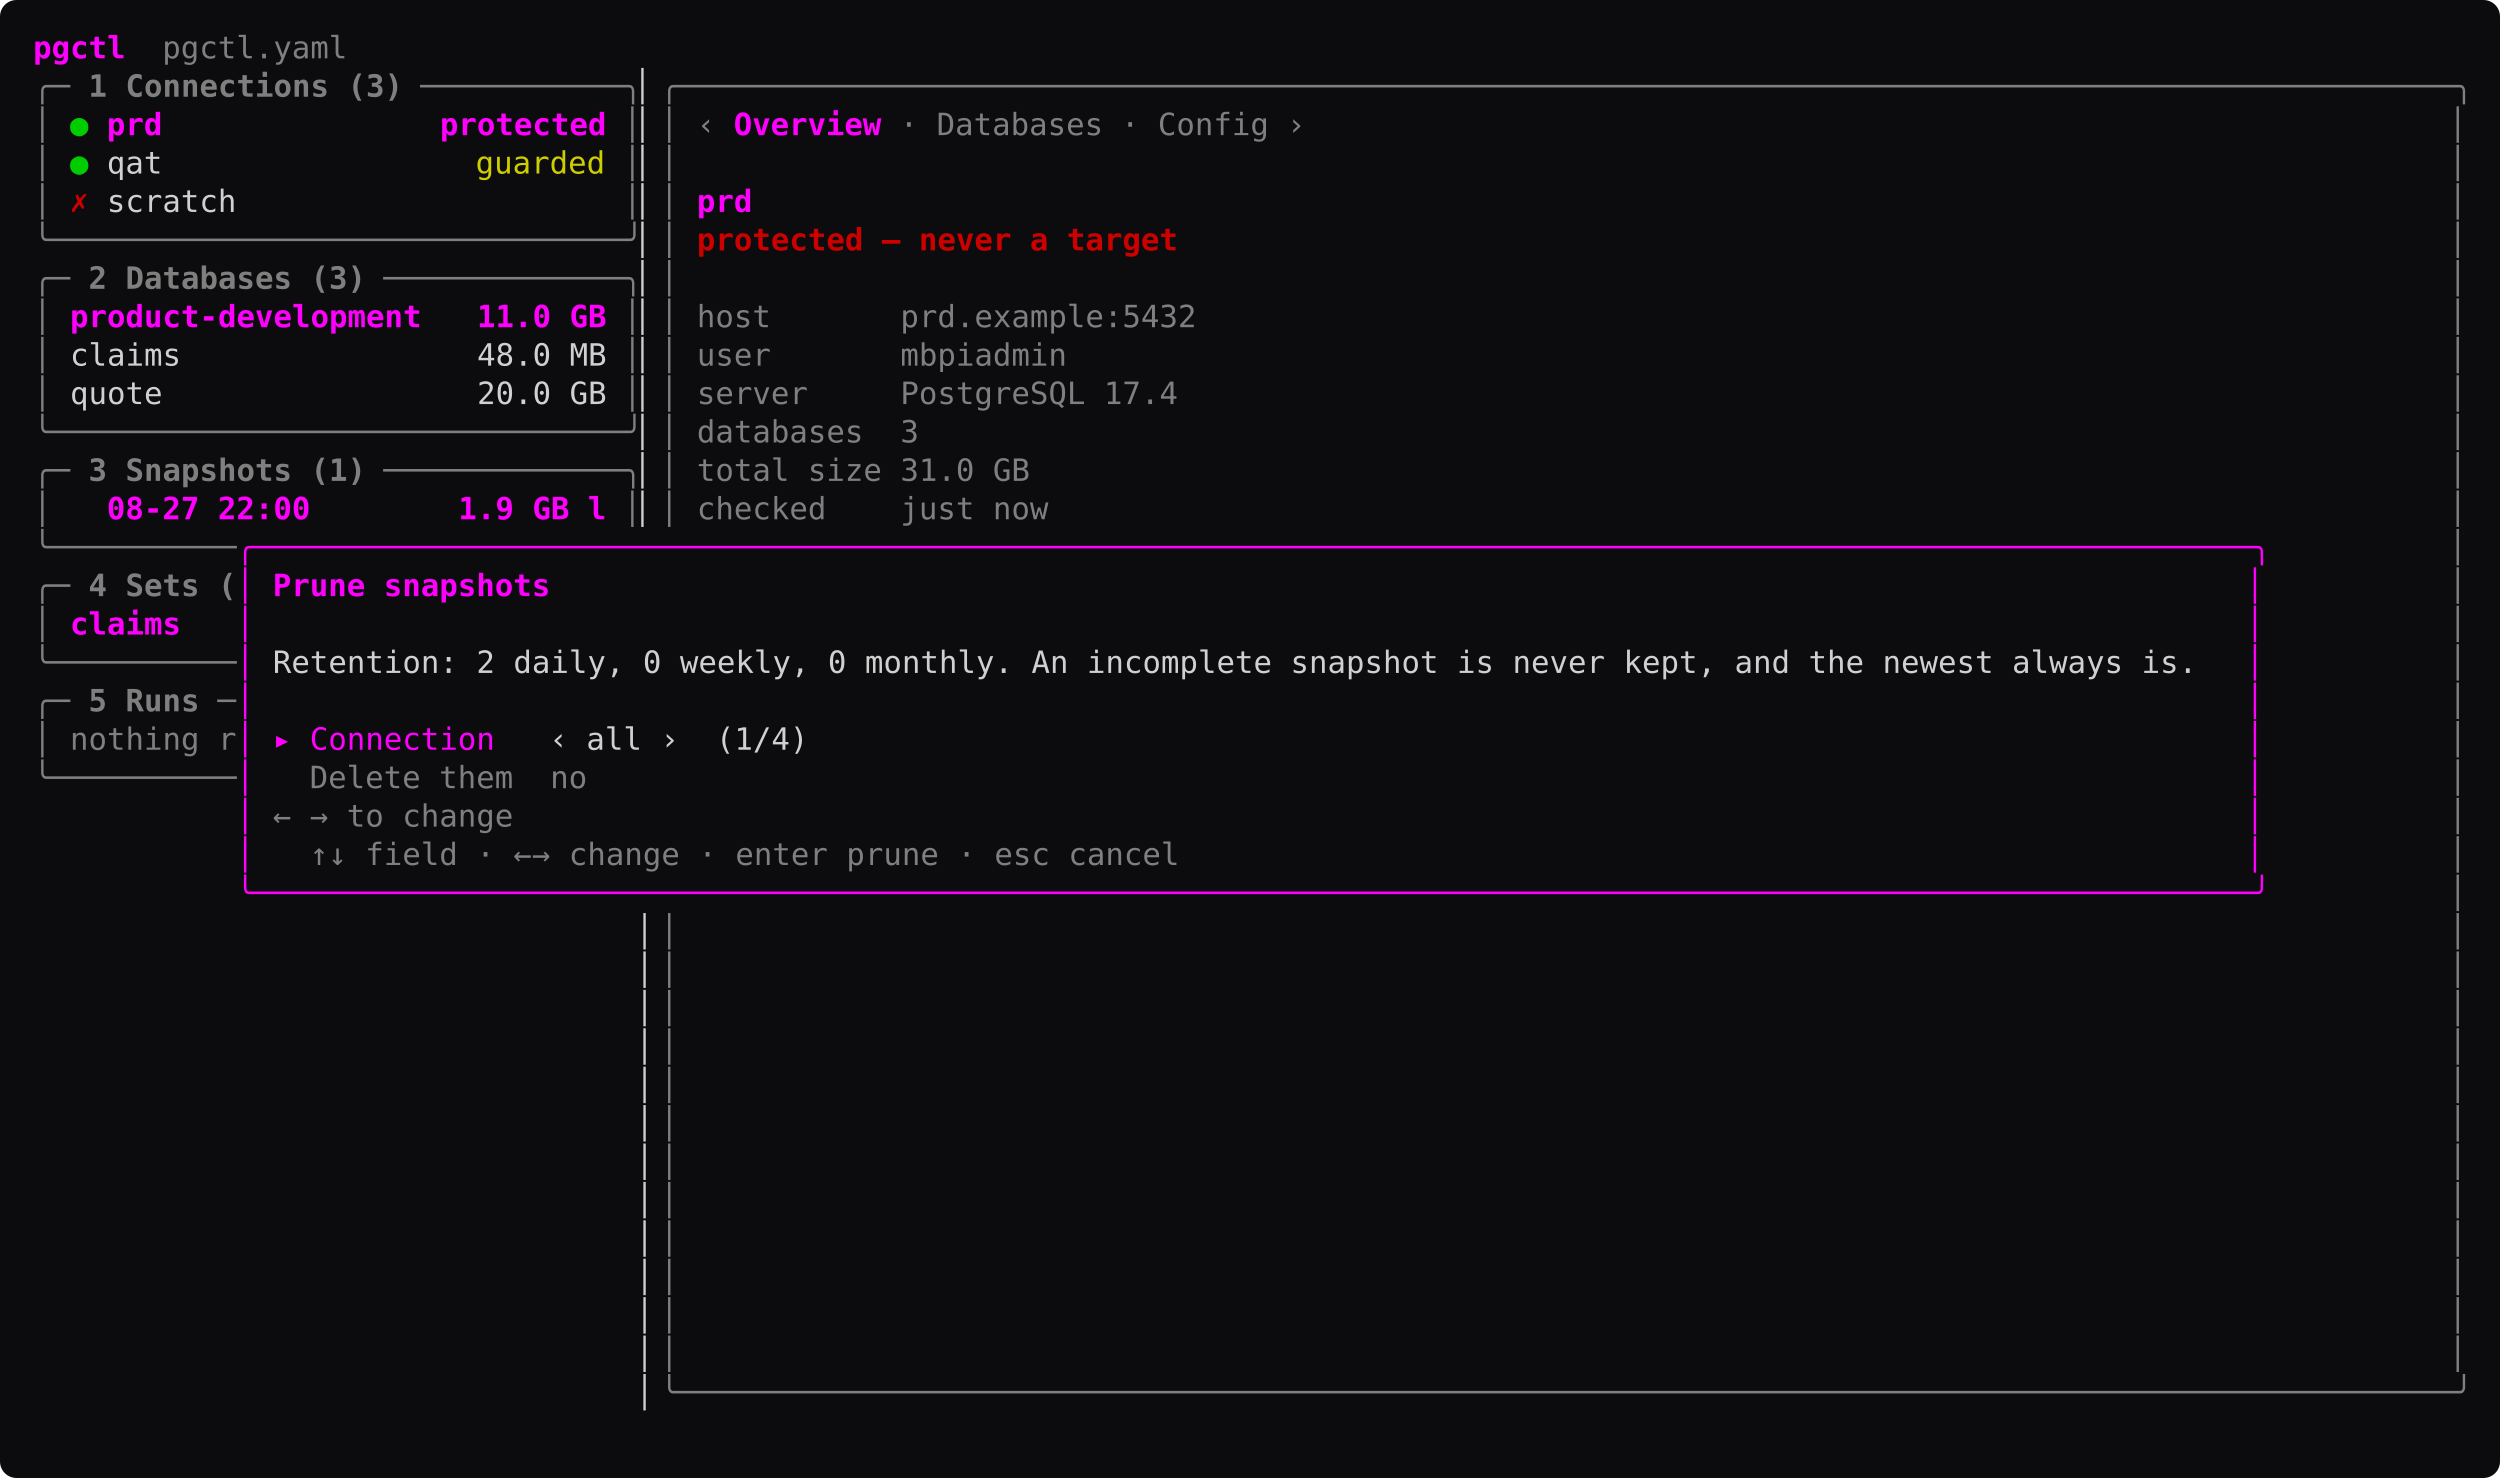
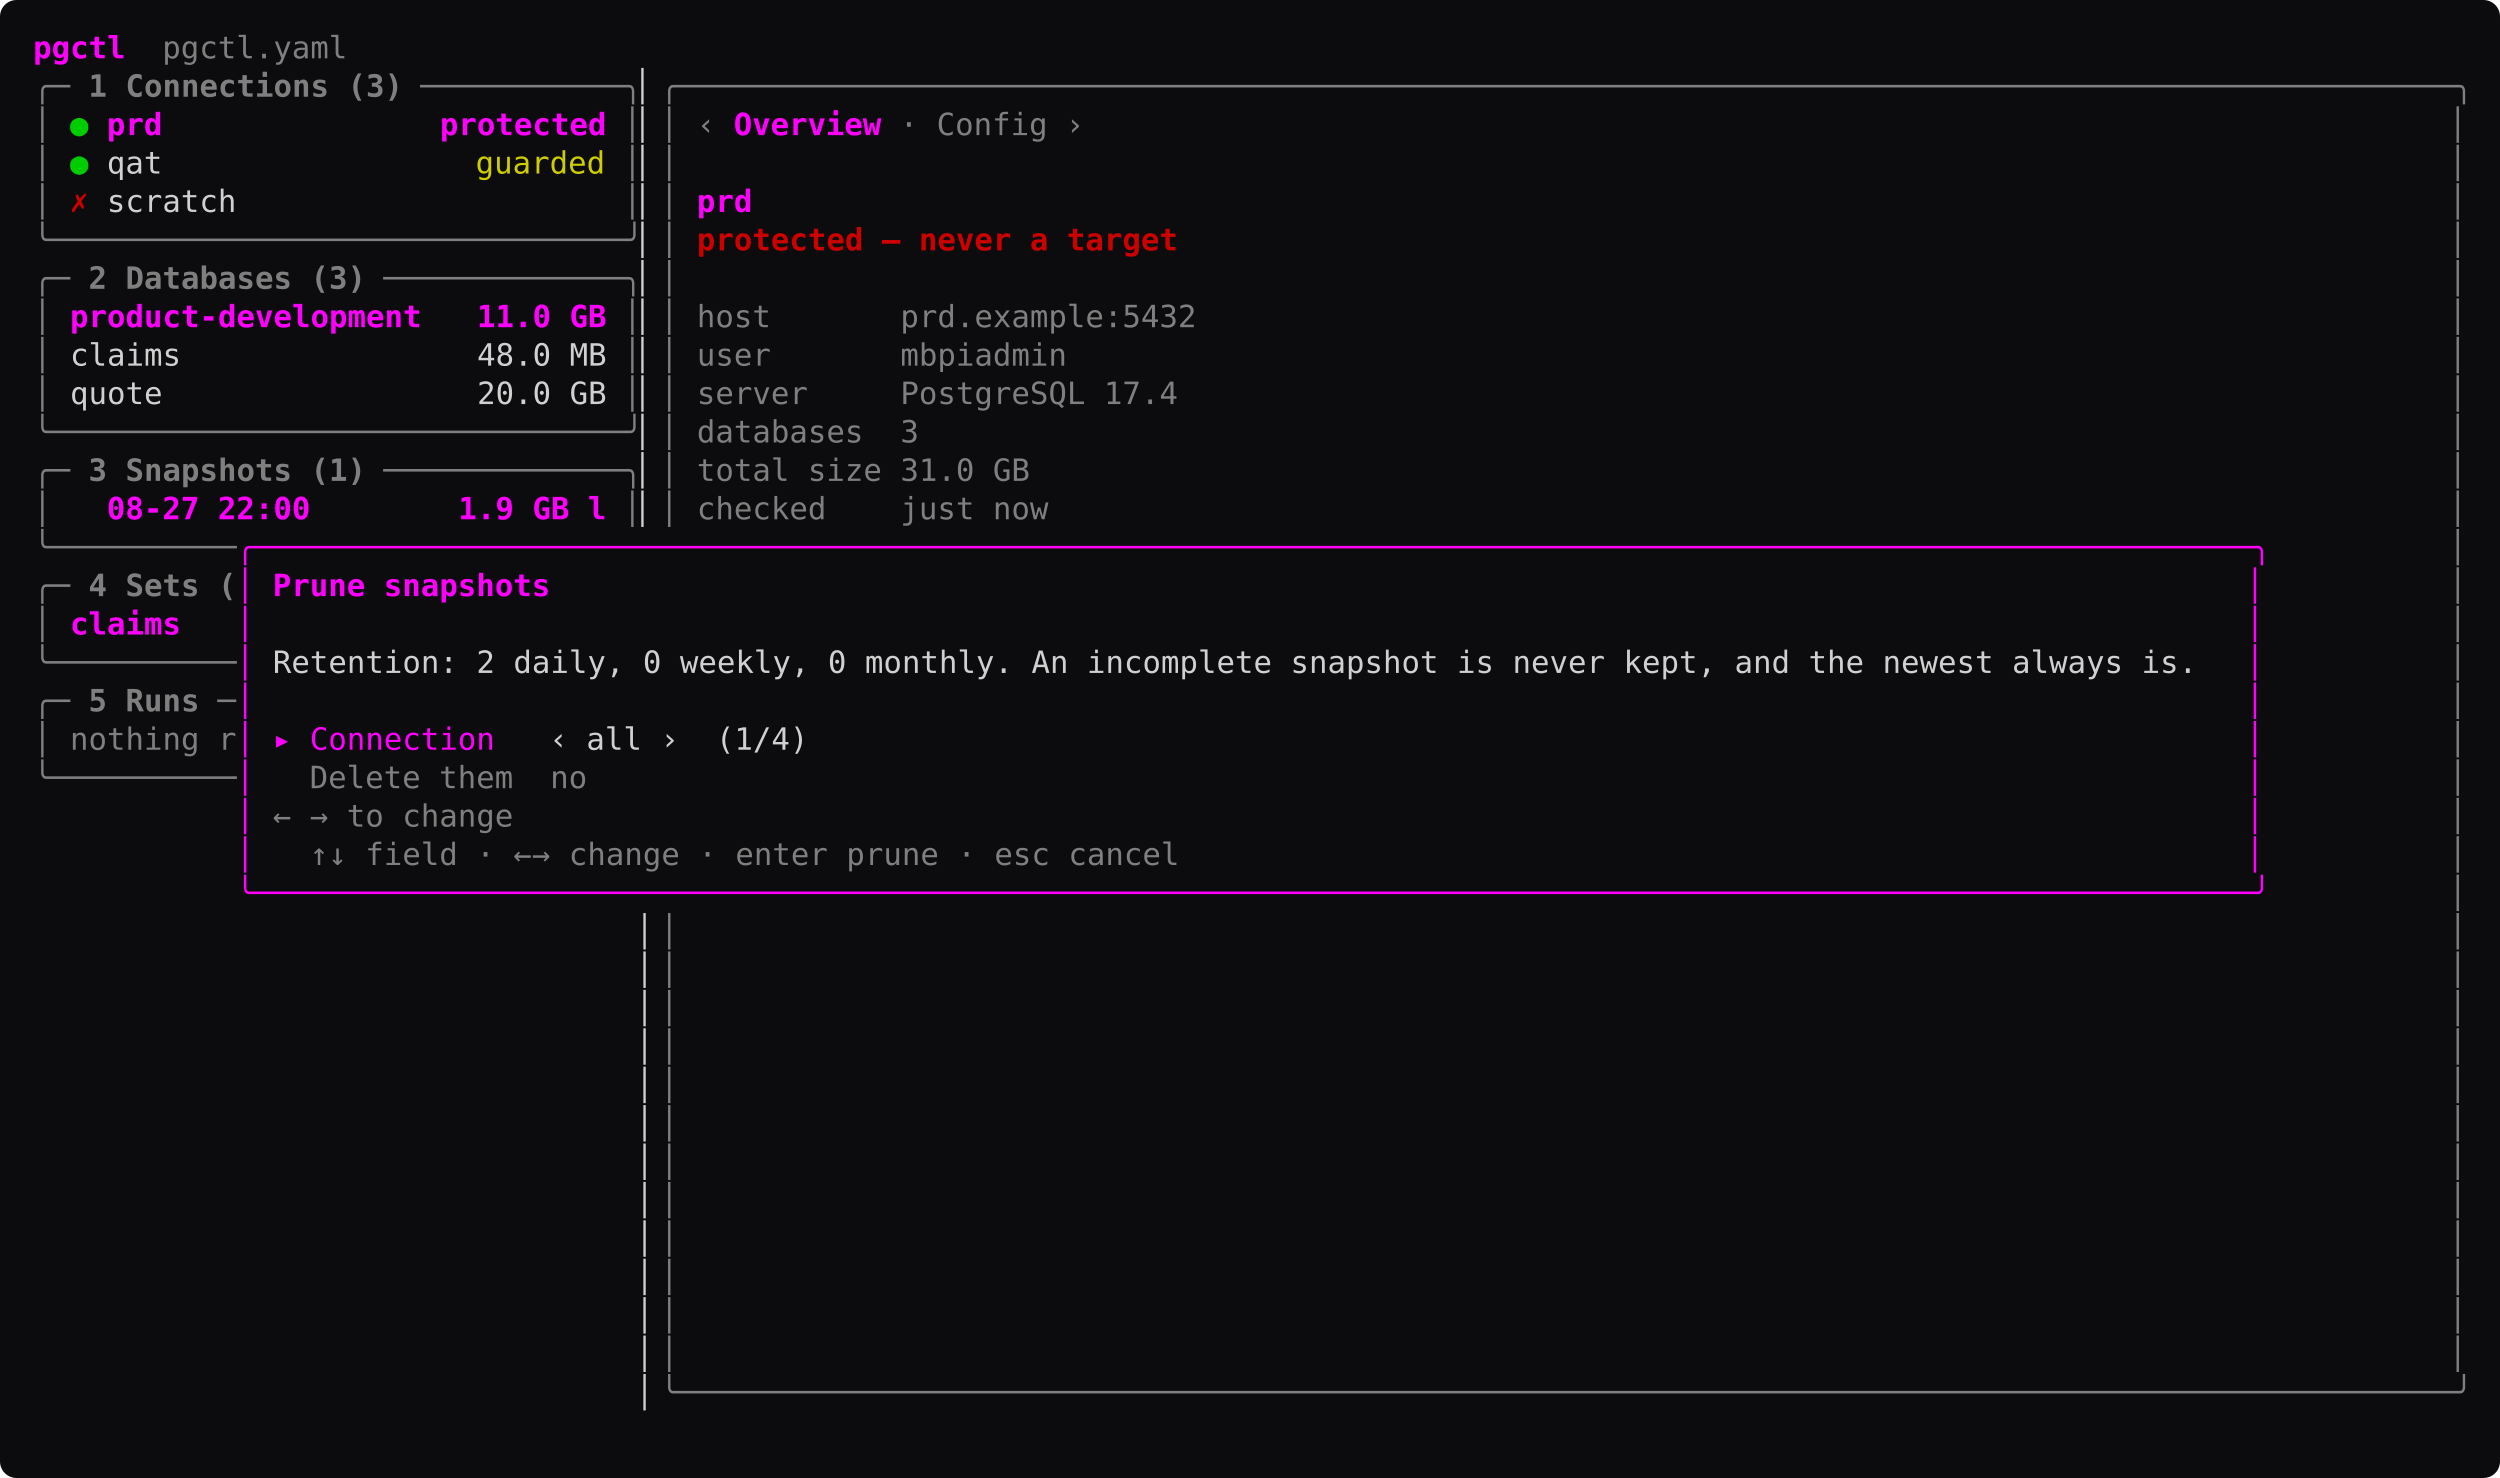
<svg xmlns="http://www.w3.org/2000/svg" width="1057.6" height="625.25" viewBox="0 0 1057.6 625.25" font-family="ui-monospace, 'SF Mono', SFMono-Regular, Menlo, Consolas, 'DejaVu Sans Mono', monospace" font-size="13" role="img">
  <rect width="1057.6" height="625.25" rx="7" fill="#0c0c0e" />
  <text x="14" y="24.68" textLength="39" lengthAdjust="spacing" fill="#ff00ff" font-weight="600" xml:space="preserve">pgctl</text>
  <text x="53" y="24.68" textLength="93.6" lengthAdjust="spacing" fill="#7f7f7f" xml:space="preserve">  pgctl.yaml</text>
  <text x="14" y="40.92" textLength="15.6" lengthAdjust="spacing" fill="#7f7f7f" xml:space="preserve">╭─</text>
  <text x="29.6" y="40.92" textLength="140.4" lengthAdjust="spacing" fill="#7f7f7f" font-weight="600" xml:space="preserve"> 1 Connections (3)</text>
  <text x="177.8" y="40.92" textLength="93.6" lengthAdjust="spacing" fill="#7f7f7f" xml:space="preserve">───────────╮</text>
  <text x="271.4" y="40.92" textLength="7.8" lengthAdjust="spacing" fill="#d0d0d0" xml:space="preserve">▏</text>
  <text x="279.2" y="40.92" textLength="764.4" lengthAdjust="spacing" fill="#7f7f7f" xml:space="preserve">╭────────────────────────────────────────────────────────────────────────────────────────────────╮</text>
  <text x="14" y="57.17" textLength="7.8" lengthAdjust="spacing" fill="#7f7f7f" xml:space="preserve">│</text>
  <text x="29.6" y="57.17" textLength="7.8" lengthAdjust="spacing" fill="#00cd00" xml:space="preserve">●</text>
  <text x="45.2" y="57.17" textLength="210.6" lengthAdjust="spacing" fill="#ff00ff" font-weight="600" xml:space="preserve">prd               protected</text>
  <text x="263.6" y="57.17" textLength="7.8" lengthAdjust="spacing" fill="#7f7f7f" xml:space="preserve">│</text>
  <text x="271.4" y="57.17" textLength="7.8" lengthAdjust="spacing" fill="#d0d0d0" xml:space="preserve">▏</text>
  <text x="279.2" y="57.17" textLength="7.8" lengthAdjust="spacing" fill="#7f7f7f" xml:space="preserve">│</text>
  <text x="294.8" y="57.17" textLength="7.8" lengthAdjust="spacing" fill="#7f7f7f" xml:space="preserve">‹</text>
  <text x="310.4" y="57.17" textLength="7.8" lengthAdjust="spacing" fill="#ff00ff" font-weight="600" xml:space="preserve">O</text>
  <text x="318.2" y="57.17" textLength="7.8" lengthAdjust="spacing" fill="#ff00ff" font-weight="600" xml:space="preserve">v</text>
  <text x="326" y="57.17" textLength="7.8" lengthAdjust="spacing" fill="#ff00ff" font-weight="600" xml:space="preserve">e</text>
  <text x="333.8" y="57.17" textLength="7.8" lengthAdjust="spacing" fill="#ff00ff" font-weight="600" xml:space="preserve">r</text>
  <text x="341.6" y="57.17" textLength="7.8" lengthAdjust="spacing" fill="#ff00ff" font-weight="600" xml:space="preserve">v</text>
  <text x="349.4" y="57.17" textLength="7.8" lengthAdjust="spacing" fill="#ff00ff" font-weight="600" xml:space="preserve">i</text>
  <text x="357.2" y="57.17" textLength="7.8" lengthAdjust="spacing" fill="#ff00ff" font-weight="600" xml:space="preserve">e</text>
  <text x="365" y="57.17" textLength="7.8" lengthAdjust="spacing" fill="#ff00ff" font-weight="600" xml:space="preserve">w</text>
  <text x="380.6" y="57.17" textLength="7.8" lengthAdjust="spacing" fill="#7f7f7f" xml:space="preserve">·</text>
-   <text x="388.4" y="57.17" textLength="78" lengthAdjust="spacing" fill="#7f7f7f" xml:space="preserve"> Databases</text>
-   <text x="474.2" y="57.17" textLength="7.8" lengthAdjust="spacing" fill="#7f7f7f" xml:space="preserve">·</text>
-   <text x="482" y="57.17" textLength="54.6" lengthAdjust="spacing" fill="#7f7f7f" xml:space="preserve"> Config</text>
-   <text x="544.4" y="57.17" textLength="7.8" lengthAdjust="spacing" fill="#7f7f7f" xml:space="preserve">›</text>
+   <text x="388.4" y="57.17" textLength="54.6" lengthAdjust="spacing" fill="#7f7f7f" xml:space="preserve"> Config</text>
+   <text x="450.8" y="57.17" textLength="7.8" lengthAdjust="spacing" fill="#7f7f7f" xml:space="preserve">›</text>
  <text x="1035.8" y="57.17" textLength="7.8" lengthAdjust="spacing" fill="#7f7f7f" xml:space="preserve">│</text>
  <text x="14" y="73.42" textLength="7.8" lengthAdjust="spacing" fill="#7f7f7f" xml:space="preserve">│</text>
  <text x="29.6" y="73.42" textLength="7.8" lengthAdjust="spacing" fill="#00cd00" xml:space="preserve">●</text>
  <text x="45.2" y="73.42" textLength="23.4" lengthAdjust="spacing" fill="#d0d0d0" xml:space="preserve">qat</text>
  <text x="201.2" y="73.42" textLength="54.6" lengthAdjust="spacing" fill="#cdcd00" xml:space="preserve">guarded</text>
  <text x="263.6" y="73.42" textLength="7.8" lengthAdjust="spacing" fill="#7f7f7f" xml:space="preserve">│</text>
  <text x="271.4" y="73.42" textLength="7.8" lengthAdjust="spacing" fill="#d0d0d0" xml:space="preserve">▏</text>
  <text x="279.2" y="73.42" textLength="7.8" lengthAdjust="spacing" fill="#7f7f7f" xml:space="preserve">│</text>
  <text x="1035.8" y="73.42" textLength="7.8" lengthAdjust="spacing" fill="#7f7f7f" xml:space="preserve">│</text>
  <text x="14" y="89.67" textLength="7.8" lengthAdjust="spacing" fill="#7f7f7f" xml:space="preserve">│</text>
  <text x="29.6" y="89.67" textLength="7.8" lengthAdjust="spacing" fill="#cd0000" font-weight="600" xml:space="preserve">✗</text>
  <text x="45.2" y="89.67" textLength="54.6" lengthAdjust="spacing" fill="#d0d0d0" xml:space="preserve">scratch</text>
  <text x="263.6" y="89.67" textLength="7.8" lengthAdjust="spacing" fill="#7f7f7f" xml:space="preserve">│</text>
  <text x="271.4" y="89.67" textLength="7.8" lengthAdjust="spacing" fill="#d0d0d0" xml:space="preserve">▏</text>
  <text x="279.2" y="89.67" textLength="7.8" lengthAdjust="spacing" fill="#7f7f7f" xml:space="preserve">│</text>
  <text x="294.8" y="89.67" textLength="23.4" lengthAdjust="spacing" fill="#ff00ff" font-weight="600" xml:space="preserve">prd</text>
  <text x="1035.8" y="89.67" textLength="7.8" lengthAdjust="spacing" fill="#7f7f7f" xml:space="preserve">│</text>
  <text x="14" y="105.92" textLength="257.4" lengthAdjust="spacing" fill="#7f7f7f" xml:space="preserve">╰───────────────────────────────╯</text>
  <text x="271.4" y="105.92" textLength="7.8" lengthAdjust="spacing" fill="#d0d0d0" xml:space="preserve">▏</text>
  <text x="279.2" y="105.92" textLength="7.8" lengthAdjust="spacing" fill="#7f7f7f" xml:space="preserve">│</text>
  <text x="294.8" y="105.92" textLength="202.8" lengthAdjust="spacing" fill="#cd0000" font-weight="600" xml:space="preserve">protected — never a target</text>
  <text x="1035.8" y="105.92" textLength="7.8" lengthAdjust="spacing" fill="#7f7f7f" xml:space="preserve">│</text>
  <text x="14" y="122.17" textLength="15.6" lengthAdjust="spacing" fill="#7f7f7f" xml:space="preserve">╭─</text>
  <text x="29.6" y="122.17" textLength="124.8" lengthAdjust="spacing" fill="#7f7f7f" font-weight="600" xml:space="preserve"> 2 Databases (3)</text>
  <text x="162.2" y="122.17" textLength="109.2" lengthAdjust="spacing" fill="#7f7f7f" xml:space="preserve">─────────────╮</text>
  <text x="271.4" y="122.17" textLength="7.8" lengthAdjust="spacing" fill="#d0d0d0" xml:space="preserve">▏</text>
  <text x="279.2" y="122.17" textLength="7.8" lengthAdjust="spacing" fill="#7f7f7f" xml:space="preserve">│</text>
  <text x="1035.8" y="122.17" textLength="7.8" lengthAdjust="spacing" fill="#7f7f7f" xml:space="preserve">│</text>
  <text x="14" y="138.43" textLength="7.8" lengthAdjust="spacing" fill="#7f7f7f" xml:space="preserve">│</text>
  <text x="29.6" y="138.43" textLength="226.2" lengthAdjust="spacing" fill="#ff00ff" font-weight="600" xml:space="preserve">product-development   11.0 GB</text>
  <text x="263.6" y="138.43" textLength="7.8" lengthAdjust="spacing" fill="#7f7f7f" xml:space="preserve">│</text>
  <text x="271.4" y="138.43" textLength="7.8" lengthAdjust="spacing" fill="#d0d0d0" xml:space="preserve">▏</text>
  <text x="279.2" y="138.43" textLength="7.8" lengthAdjust="spacing" fill="#7f7f7f" xml:space="preserve">│</text>
  <text x="294.8" y="138.43" textLength="210.6" lengthAdjust="spacing" fill="#7f7f7f" xml:space="preserve">host       prd.example:5432</text>
  <text x="1035.8" y="138.43" textLength="7.8" lengthAdjust="spacing" fill="#7f7f7f" xml:space="preserve">│</text>
  <text x="14" y="154.68" textLength="7.8" lengthAdjust="spacing" fill="#7f7f7f" xml:space="preserve">│</text>
  <text x="21.8" y="154.68" textLength="234" lengthAdjust="spacing" fill="#d0d0d0" xml:space="preserve"> claims                48.0 MB</text>
  <text x="263.6" y="154.68" textLength="7.8" lengthAdjust="spacing" fill="#7f7f7f" xml:space="preserve">│</text>
  <text x="271.4" y="154.68" textLength="7.8" lengthAdjust="spacing" fill="#d0d0d0" xml:space="preserve">▏</text>
  <text x="279.2" y="154.68" textLength="7.8" lengthAdjust="spacing" fill="#7f7f7f" xml:space="preserve">│</text>
  <text x="294.8" y="154.68" textLength="156" lengthAdjust="spacing" fill="#7f7f7f" xml:space="preserve">user       mbpiadmin</text>
  <text x="1035.8" y="154.68" textLength="7.8" lengthAdjust="spacing" fill="#7f7f7f" xml:space="preserve">│</text>
  <text x="14" y="170.93" textLength="7.8" lengthAdjust="spacing" fill="#7f7f7f" xml:space="preserve">│</text>
  <text x="21.8" y="170.93" textLength="234" lengthAdjust="spacing" fill="#d0d0d0" xml:space="preserve"> quote                 20.0 GB</text>
  <text x="263.6" y="170.93" textLength="7.8" lengthAdjust="spacing" fill="#7f7f7f" xml:space="preserve">│</text>
  <text x="271.4" y="170.93" textLength="7.8" lengthAdjust="spacing" fill="#d0d0d0" xml:space="preserve">▏</text>
  <text x="279.2" y="170.93" textLength="7.8" lengthAdjust="spacing" fill="#7f7f7f" xml:space="preserve">│</text>
  <text x="294.8" y="170.93" textLength="202.8" lengthAdjust="spacing" fill="#7f7f7f" xml:space="preserve">server     PostgreSQL 17.4</text>
  <text x="1035.8" y="170.93" textLength="7.8" lengthAdjust="spacing" fill="#7f7f7f" xml:space="preserve">│</text>
  <text x="14" y="187.18" textLength="257.4" lengthAdjust="spacing" fill="#7f7f7f" xml:space="preserve">╰───────────────────────────────╯</text>
  <text x="271.4" y="187.18" textLength="7.8" lengthAdjust="spacing" fill="#d0d0d0" xml:space="preserve">▏</text>
  <text x="279.2" y="187.18" textLength="7.8" lengthAdjust="spacing" fill="#7f7f7f" xml:space="preserve">│</text>
  <text x="294.8" y="187.18" textLength="93.6" lengthAdjust="spacing" fill="#7f7f7f" xml:space="preserve">databases  3</text>
  <text x="1035.8" y="187.18" textLength="7.8" lengthAdjust="spacing" fill="#7f7f7f" xml:space="preserve">│</text>
  <text x="14" y="203.43" textLength="15.6" lengthAdjust="spacing" fill="#7f7f7f" xml:space="preserve">╭─</text>
  <text x="29.6" y="203.43" textLength="124.8" lengthAdjust="spacing" fill="#7f7f7f" font-weight="600" xml:space="preserve"> 3 Snapshots (1)</text>
  <text x="162.2" y="203.43" textLength="109.2" lengthAdjust="spacing" fill="#7f7f7f" xml:space="preserve">─────────────╮</text>
  <text x="271.4" y="203.43" textLength="7.8" lengthAdjust="spacing" fill="#d0d0d0" xml:space="preserve">▏</text>
  <text x="279.2" y="203.43" textLength="7.8" lengthAdjust="spacing" fill="#7f7f7f" xml:space="preserve">│</text>
  <text x="294.8" y="203.43" textLength="140.4" lengthAdjust="spacing" fill="#7f7f7f" xml:space="preserve">total size 31.0 GB</text>
  <text x="1035.8" y="203.43" textLength="7.8" lengthAdjust="spacing" fill="#7f7f7f" xml:space="preserve">│</text>
  <text x="14" y="219.68" textLength="7.8" lengthAdjust="spacing" fill="#7f7f7f" xml:space="preserve">│</text>
  <text x="45.2" y="219.68" textLength="210.6" lengthAdjust="spacing" fill="#ff00ff" font-weight="600" xml:space="preserve">08-27 22:00        1.9 GB l</text>
  <text x="263.6" y="219.68" textLength="7.8" lengthAdjust="spacing" fill="#7f7f7f" xml:space="preserve">│</text>
  <text x="271.4" y="219.68" textLength="7.8" lengthAdjust="spacing" fill="#d0d0d0" xml:space="preserve">▏</text>
  <text x="279.2" y="219.68" textLength="7.8" lengthAdjust="spacing" fill="#7f7f7f" xml:space="preserve">│</text>
  <text x="294.8" y="219.68" textLength="148.2" lengthAdjust="spacing" fill="#7f7f7f" xml:space="preserve">checked    just now</text>
  <text x="1035.8" y="219.68" textLength="7.8" lengthAdjust="spacing" fill="#7f7f7f" xml:space="preserve">│</text>
  <text x="14" y="235.93" textLength="85.8" lengthAdjust="spacing" fill="#7f7f7f" xml:space="preserve">╰──────────</text>
  <text x="99.8" y="235.93" textLength="858" lengthAdjust="spacing" fill="#ff00ff" xml:space="preserve">╭────────────────────────────────────────────────────────────────────────────────────────────────────────────╮</text>
  <text x="1035.8" y="235.93" textLength="7.8" lengthAdjust="spacing" fill="#7f7f7f" xml:space="preserve">│</text>
  <text x="14" y="252.18" textLength="15.6" lengthAdjust="spacing" fill="#7f7f7f" xml:space="preserve">╭─</text>
  <text x="29.6" y="252.18" textLength="70.2" lengthAdjust="spacing" fill="#7f7f7f" font-weight="600" xml:space="preserve"> 4 Sets (</text>
  <text x="99.8" y="252.18" textLength="7.8" lengthAdjust="spacing" fill="#ff00ff" xml:space="preserve">│</text>
  <text x="115.4" y="252.18" textLength="117" lengthAdjust="spacing" fill="#ff00ff" font-weight="600" xml:space="preserve">Prune snapshots</text>
  <text x="950" y="252.18" textLength="7.8" lengthAdjust="spacing" fill="#ff00ff" xml:space="preserve">│</text>
  <text x="1035.8" y="252.18" textLength="7.8" lengthAdjust="spacing" fill="#7f7f7f" xml:space="preserve">│</text>
  <text x="14" y="268.43" textLength="7.8" lengthAdjust="spacing" fill="#7f7f7f" xml:space="preserve">│</text>
  <text x="29.6" y="268.43" textLength="46.8" lengthAdjust="spacing" fill="#ff00ff" font-weight="600" xml:space="preserve">claims</text>
  <text x="99.8" y="268.43" textLength="7.8" lengthAdjust="spacing" fill="#ff00ff" xml:space="preserve">│</text>
  <text x="950" y="268.43" textLength="7.8" lengthAdjust="spacing" fill="#ff00ff" xml:space="preserve">│</text>
  <text x="1035.8" y="268.43" textLength="7.8" lengthAdjust="spacing" fill="#7f7f7f" xml:space="preserve">│</text>
  <text x="14" y="284.68" textLength="85.8" lengthAdjust="spacing" fill="#7f7f7f" xml:space="preserve">╰──────────</text>
  <text x="99.8" y="284.68" textLength="7.8" lengthAdjust="spacing" fill="#ff00ff" xml:space="preserve">│</text>
  <text x="107.6" y="284.68" textLength="819" lengthAdjust="spacing" fill="#d0d0d0" xml:space="preserve"> Retention: 2 daily, 0 weekly, 0 monthly. An incomplete snapshot is never kept, and the newest always is.</text>
  <text x="950" y="284.68" textLength="7.8" lengthAdjust="spacing" fill="#ff00ff" xml:space="preserve">│</text>
  <text x="1035.8" y="284.68" textLength="7.8" lengthAdjust="spacing" fill="#7f7f7f" xml:space="preserve">│</text>
  <text x="14" y="300.93" textLength="15.6" lengthAdjust="spacing" fill="#7f7f7f" xml:space="preserve">╭─</text>
  <text x="29.6" y="300.93" textLength="54.6" lengthAdjust="spacing" fill="#7f7f7f" font-weight="600" xml:space="preserve"> 5 Runs</text>
  <text x="92" y="300.93" textLength="7.8" lengthAdjust="spacing" fill="#7f7f7f" xml:space="preserve">─</text>
  <text x="99.8" y="300.93" textLength="7.8" lengthAdjust="spacing" fill="#ff00ff" xml:space="preserve">│</text>
  <text x="950" y="300.93" textLength="7.8" lengthAdjust="spacing" fill="#ff00ff" xml:space="preserve">│</text>
  <text x="1035.8" y="300.93" textLength="7.8" lengthAdjust="spacing" fill="#7f7f7f" xml:space="preserve">│</text>
  <text x="14" y="317.18" textLength="7.8" lengthAdjust="spacing" fill="#7f7f7f" xml:space="preserve">│</text>
  <text x="29.6" y="317.18" textLength="70.2" lengthAdjust="spacing" fill="#7f7f7f" xml:space="preserve">nothing r</text>
  <text x="99.8" y="317.18" textLength="7.8" lengthAdjust="spacing" fill="#ff00ff" xml:space="preserve">│</text>
  <text x="115.4" y="317.18" textLength="93.6" lengthAdjust="spacing" fill="#ff00ff" xml:space="preserve">▸ Connection</text>
  <text x="232.4" y="317.18" textLength="109.2" lengthAdjust="spacing" fill="#d0d0d0" xml:space="preserve">‹ all ›  (1/4)</text>
  <text x="950" y="317.18" textLength="7.8" lengthAdjust="spacing" fill="#ff00ff" xml:space="preserve">│</text>
  <text x="1035.8" y="317.18" textLength="7.8" lengthAdjust="spacing" fill="#7f7f7f" xml:space="preserve">│</text>
  <text x="14" y="333.43" textLength="85.8" lengthAdjust="spacing" fill="#7f7f7f" xml:space="preserve">╰──────────</text>
  <text x="99.8" y="333.43" textLength="7.8" lengthAdjust="spacing" fill="#ff00ff" xml:space="preserve">│</text>
  <text x="131" y="333.43" textLength="117" lengthAdjust="spacing" fill="#7f7f7f" xml:space="preserve">Delete them  no</text>
  <text x="950" y="333.43" textLength="7.8" lengthAdjust="spacing" fill="#ff00ff" xml:space="preserve">│</text>
  <text x="1035.8" y="333.43" textLength="7.8" lengthAdjust="spacing" fill="#7f7f7f" xml:space="preserve">│</text>
  <text x="99.8" y="349.68" textLength="7.8" lengthAdjust="spacing" fill="#ff00ff" xml:space="preserve">│</text>
  <text x="115.4" y="349.68" textLength="101.4" lengthAdjust="spacing" fill="#7f7f7f" xml:space="preserve">← → to change</text>
  <text x="950" y="349.68" textLength="7.8" lengthAdjust="spacing" fill="#ff00ff" xml:space="preserve">│</text>
  <text x="1035.8" y="349.68" textLength="7.8" lengthAdjust="spacing" fill="#7f7f7f" xml:space="preserve">│</text>
  <text x="99.8" y="365.93" textLength="7.8" lengthAdjust="spacing" fill="#ff00ff" xml:space="preserve">│</text>
  <text x="115.4" y="365.93" textLength="382.2" lengthAdjust="spacing" fill="#7f7f7f" xml:space="preserve">  ↑↓ field · ←→ change · enter prune · esc cancel</text>
  <text x="950" y="365.93" textLength="7.8" lengthAdjust="spacing" fill="#ff00ff" xml:space="preserve">│</text>
  <text x="1035.8" y="365.93" textLength="7.8" lengthAdjust="spacing" fill="#7f7f7f" xml:space="preserve">│</text>
  <text x="99.8" y="382.18" textLength="858" lengthAdjust="spacing" fill="#ff00ff" xml:space="preserve">╰────────────────────────────────────────────────────────────────────────────────────────────────────────────╯</text>
  <text x="1035.8" y="382.18" textLength="7.8" lengthAdjust="spacing" fill="#7f7f7f" xml:space="preserve">│</text>
  <text x="14" y="398.43" textLength="265.2" lengthAdjust="spacing" fill="#d0d0d0" xml:space="preserve">                                 ▏</text>
  <text x="279.2" y="398.43" textLength="7.8" lengthAdjust="spacing" fill="#7f7f7f" xml:space="preserve">│</text>
  <text x="1035.8" y="398.43" textLength="7.8" lengthAdjust="spacing" fill="#7f7f7f" xml:space="preserve">│</text>
  <text x="14" y="414.68" textLength="265.2" lengthAdjust="spacing" fill="#d0d0d0" xml:space="preserve">                                 ▏</text>
  <text x="279.2" y="414.68" textLength="7.8" lengthAdjust="spacing" fill="#7f7f7f" xml:space="preserve">│</text>
  <text x="1035.8" y="414.68" textLength="7.8" lengthAdjust="spacing" fill="#7f7f7f" xml:space="preserve">│</text>
  <text x="14" y="430.93" textLength="265.2" lengthAdjust="spacing" fill="#d0d0d0" xml:space="preserve">                                 ▏</text>
  <text x="279.2" y="430.93" textLength="7.8" lengthAdjust="spacing" fill="#7f7f7f" xml:space="preserve">│</text>
  <text x="1035.8" y="430.93" textLength="7.8" lengthAdjust="spacing" fill="#7f7f7f" xml:space="preserve">│</text>
  <text x="14" y="447.18" textLength="265.2" lengthAdjust="spacing" fill="#d0d0d0" xml:space="preserve">                                 ▏</text>
  <text x="279.2" y="447.18" textLength="7.8" lengthAdjust="spacing" fill="#7f7f7f" xml:space="preserve">│</text>
  <text x="1035.8" y="447.18" textLength="7.8" lengthAdjust="spacing" fill="#7f7f7f" xml:space="preserve">│</text>
  <text x="14" y="463.43" textLength="265.2" lengthAdjust="spacing" fill="#d0d0d0" xml:space="preserve">                                 ▏</text>
  <text x="279.2" y="463.43" textLength="7.8" lengthAdjust="spacing" fill="#7f7f7f" xml:space="preserve">│</text>
  <text x="1035.8" y="463.43" textLength="7.8" lengthAdjust="spacing" fill="#7f7f7f" xml:space="preserve">│</text>
  <text x="14" y="479.68" textLength="265.2" lengthAdjust="spacing" fill="#d0d0d0" xml:space="preserve">                                 ▏</text>
  <text x="279.2" y="479.68" textLength="7.8" lengthAdjust="spacing" fill="#7f7f7f" xml:space="preserve">│</text>
  <text x="1035.8" y="479.68" textLength="7.8" lengthAdjust="spacing" fill="#7f7f7f" xml:space="preserve">│</text>
  <text x="14" y="495.93" textLength="265.2" lengthAdjust="spacing" fill="#d0d0d0" xml:space="preserve">                                 ▏</text>
  <text x="279.2" y="495.93" textLength="7.8" lengthAdjust="spacing" fill="#7f7f7f" xml:space="preserve">│</text>
  <text x="1035.8" y="495.93" textLength="7.8" lengthAdjust="spacing" fill="#7f7f7f" xml:space="preserve">│</text>
  <text x="14" y="512.17" textLength="265.2" lengthAdjust="spacing" fill="#d0d0d0" xml:space="preserve">                                 ▏</text>
  <text x="279.2" y="512.17" textLength="7.8" lengthAdjust="spacing" fill="#7f7f7f" xml:space="preserve">│</text>
  <text x="1035.8" y="512.17" textLength="7.8" lengthAdjust="spacing" fill="#7f7f7f" xml:space="preserve">│</text>
  <text x="14" y="528.42" textLength="265.2" lengthAdjust="spacing" fill="#d0d0d0" xml:space="preserve">                                 ▏</text>
  <text x="279.2" y="528.42" textLength="7.8" lengthAdjust="spacing" fill="#7f7f7f" xml:space="preserve">│</text>
  <text x="1035.8" y="528.42" textLength="7.8" lengthAdjust="spacing" fill="#7f7f7f" xml:space="preserve">│</text>
  <text x="14" y="544.67" textLength="265.2" lengthAdjust="spacing" fill="#d0d0d0" xml:space="preserve">                                 ▏</text>
  <text x="279.2" y="544.67" textLength="7.8" lengthAdjust="spacing" fill="#7f7f7f" xml:space="preserve">│</text>
  <text x="1035.8" y="544.67" textLength="7.8" lengthAdjust="spacing" fill="#7f7f7f" xml:space="preserve">│</text>
  <text x="14" y="560.92" textLength="265.2" lengthAdjust="spacing" fill="#d0d0d0" xml:space="preserve">                                 ▏</text>
  <text x="279.2" y="560.92" textLength="7.8" lengthAdjust="spacing" fill="#7f7f7f" xml:space="preserve">│</text>
  <text x="1035.8" y="560.92" textLength="7.8" lengthAdjust="spacing" fill="#7f7f7f" xml:space="preserve">│</text>
  <text x="14" y="577.17" textLength="265.2" lengthAdjust="spacing" fill="#d0d0d0" xml:space="preserve">                                 ▏</text>
  <text x="279.2" y="577.17" textLength="7.8" lengthAdjust="spacing" fill="#7f7f7f" xml:space="preserve">│</text>
  <text x="1035.8" y="577.17" textLength="7.8" lengthAdjust="spacing" fill="#7f7f7f" xml:space="preserve">│</text>
  <text x="14" y="593.42" textLength="265.2" lengthAdjust="spacing" fill="#d0d0d0" xml:space="preserve">                                 ▏</text>
  <text x="279.2" y="593.42" textLength="764.4" lengthAdjust="spacing" fill="#7f7f7f" xml:space="preserve">╰────────────────────────────────────────────────────────────────────────────────────────────────╯</text>
</svg>
